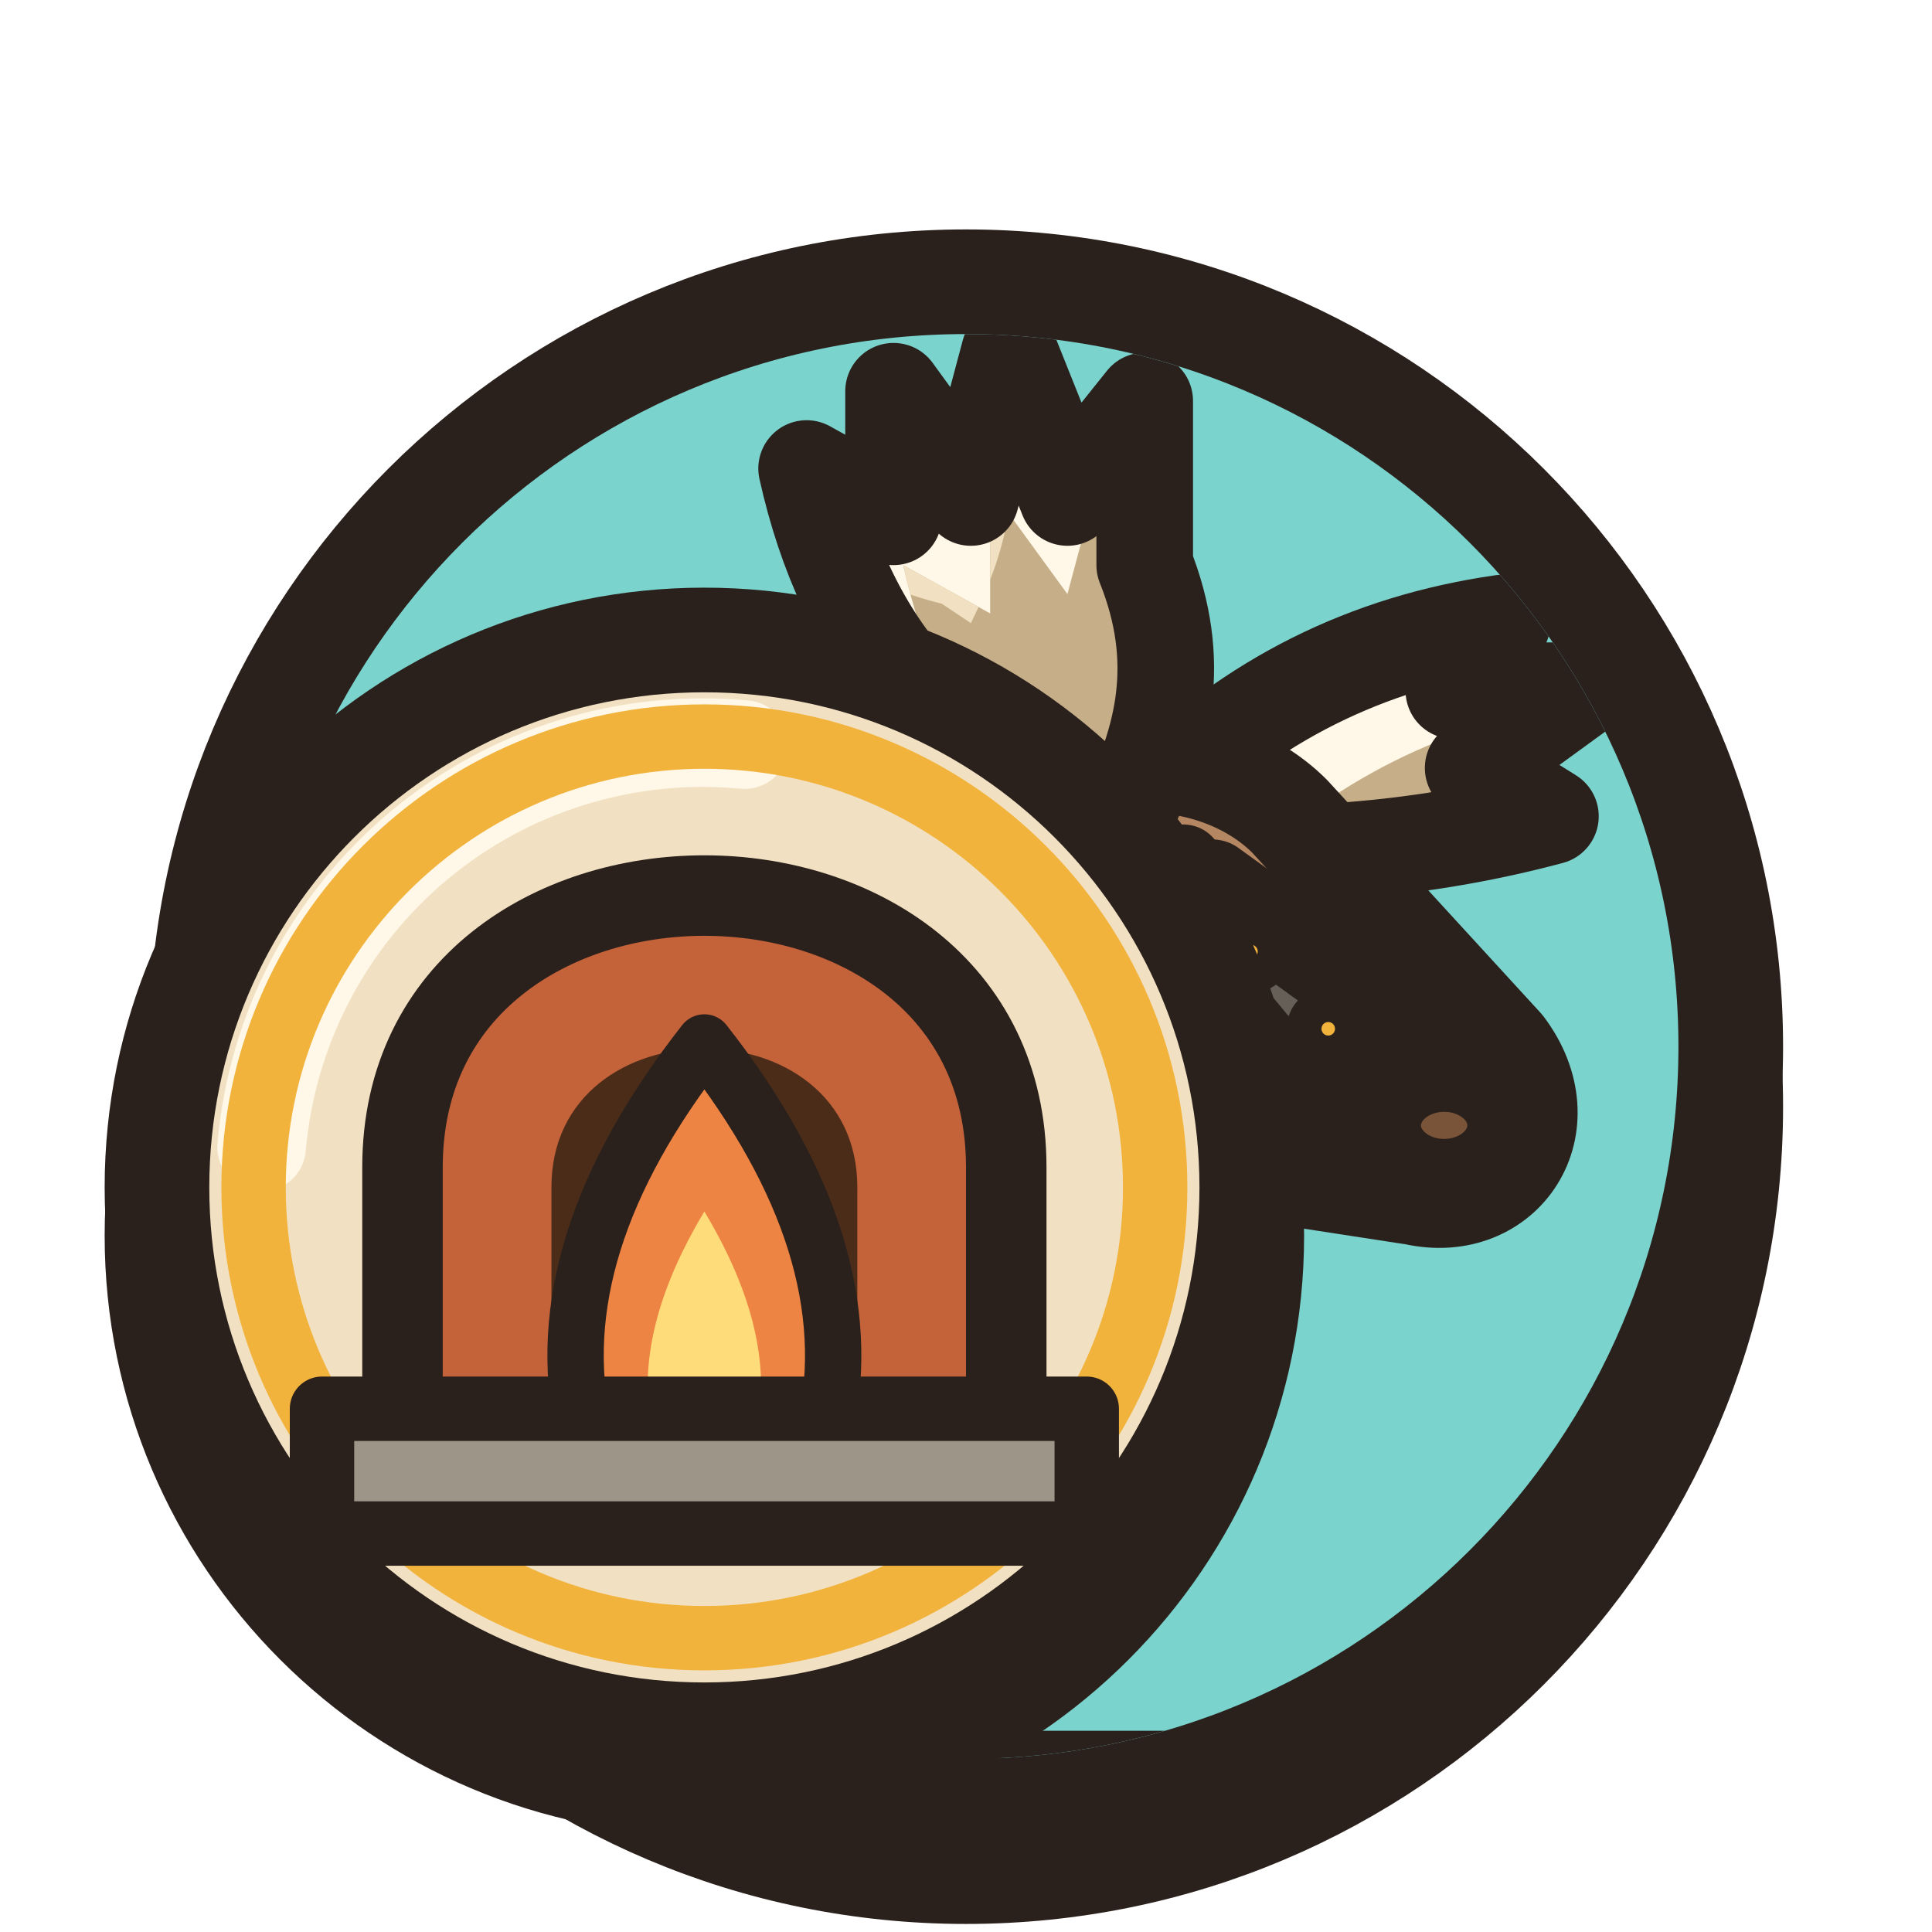
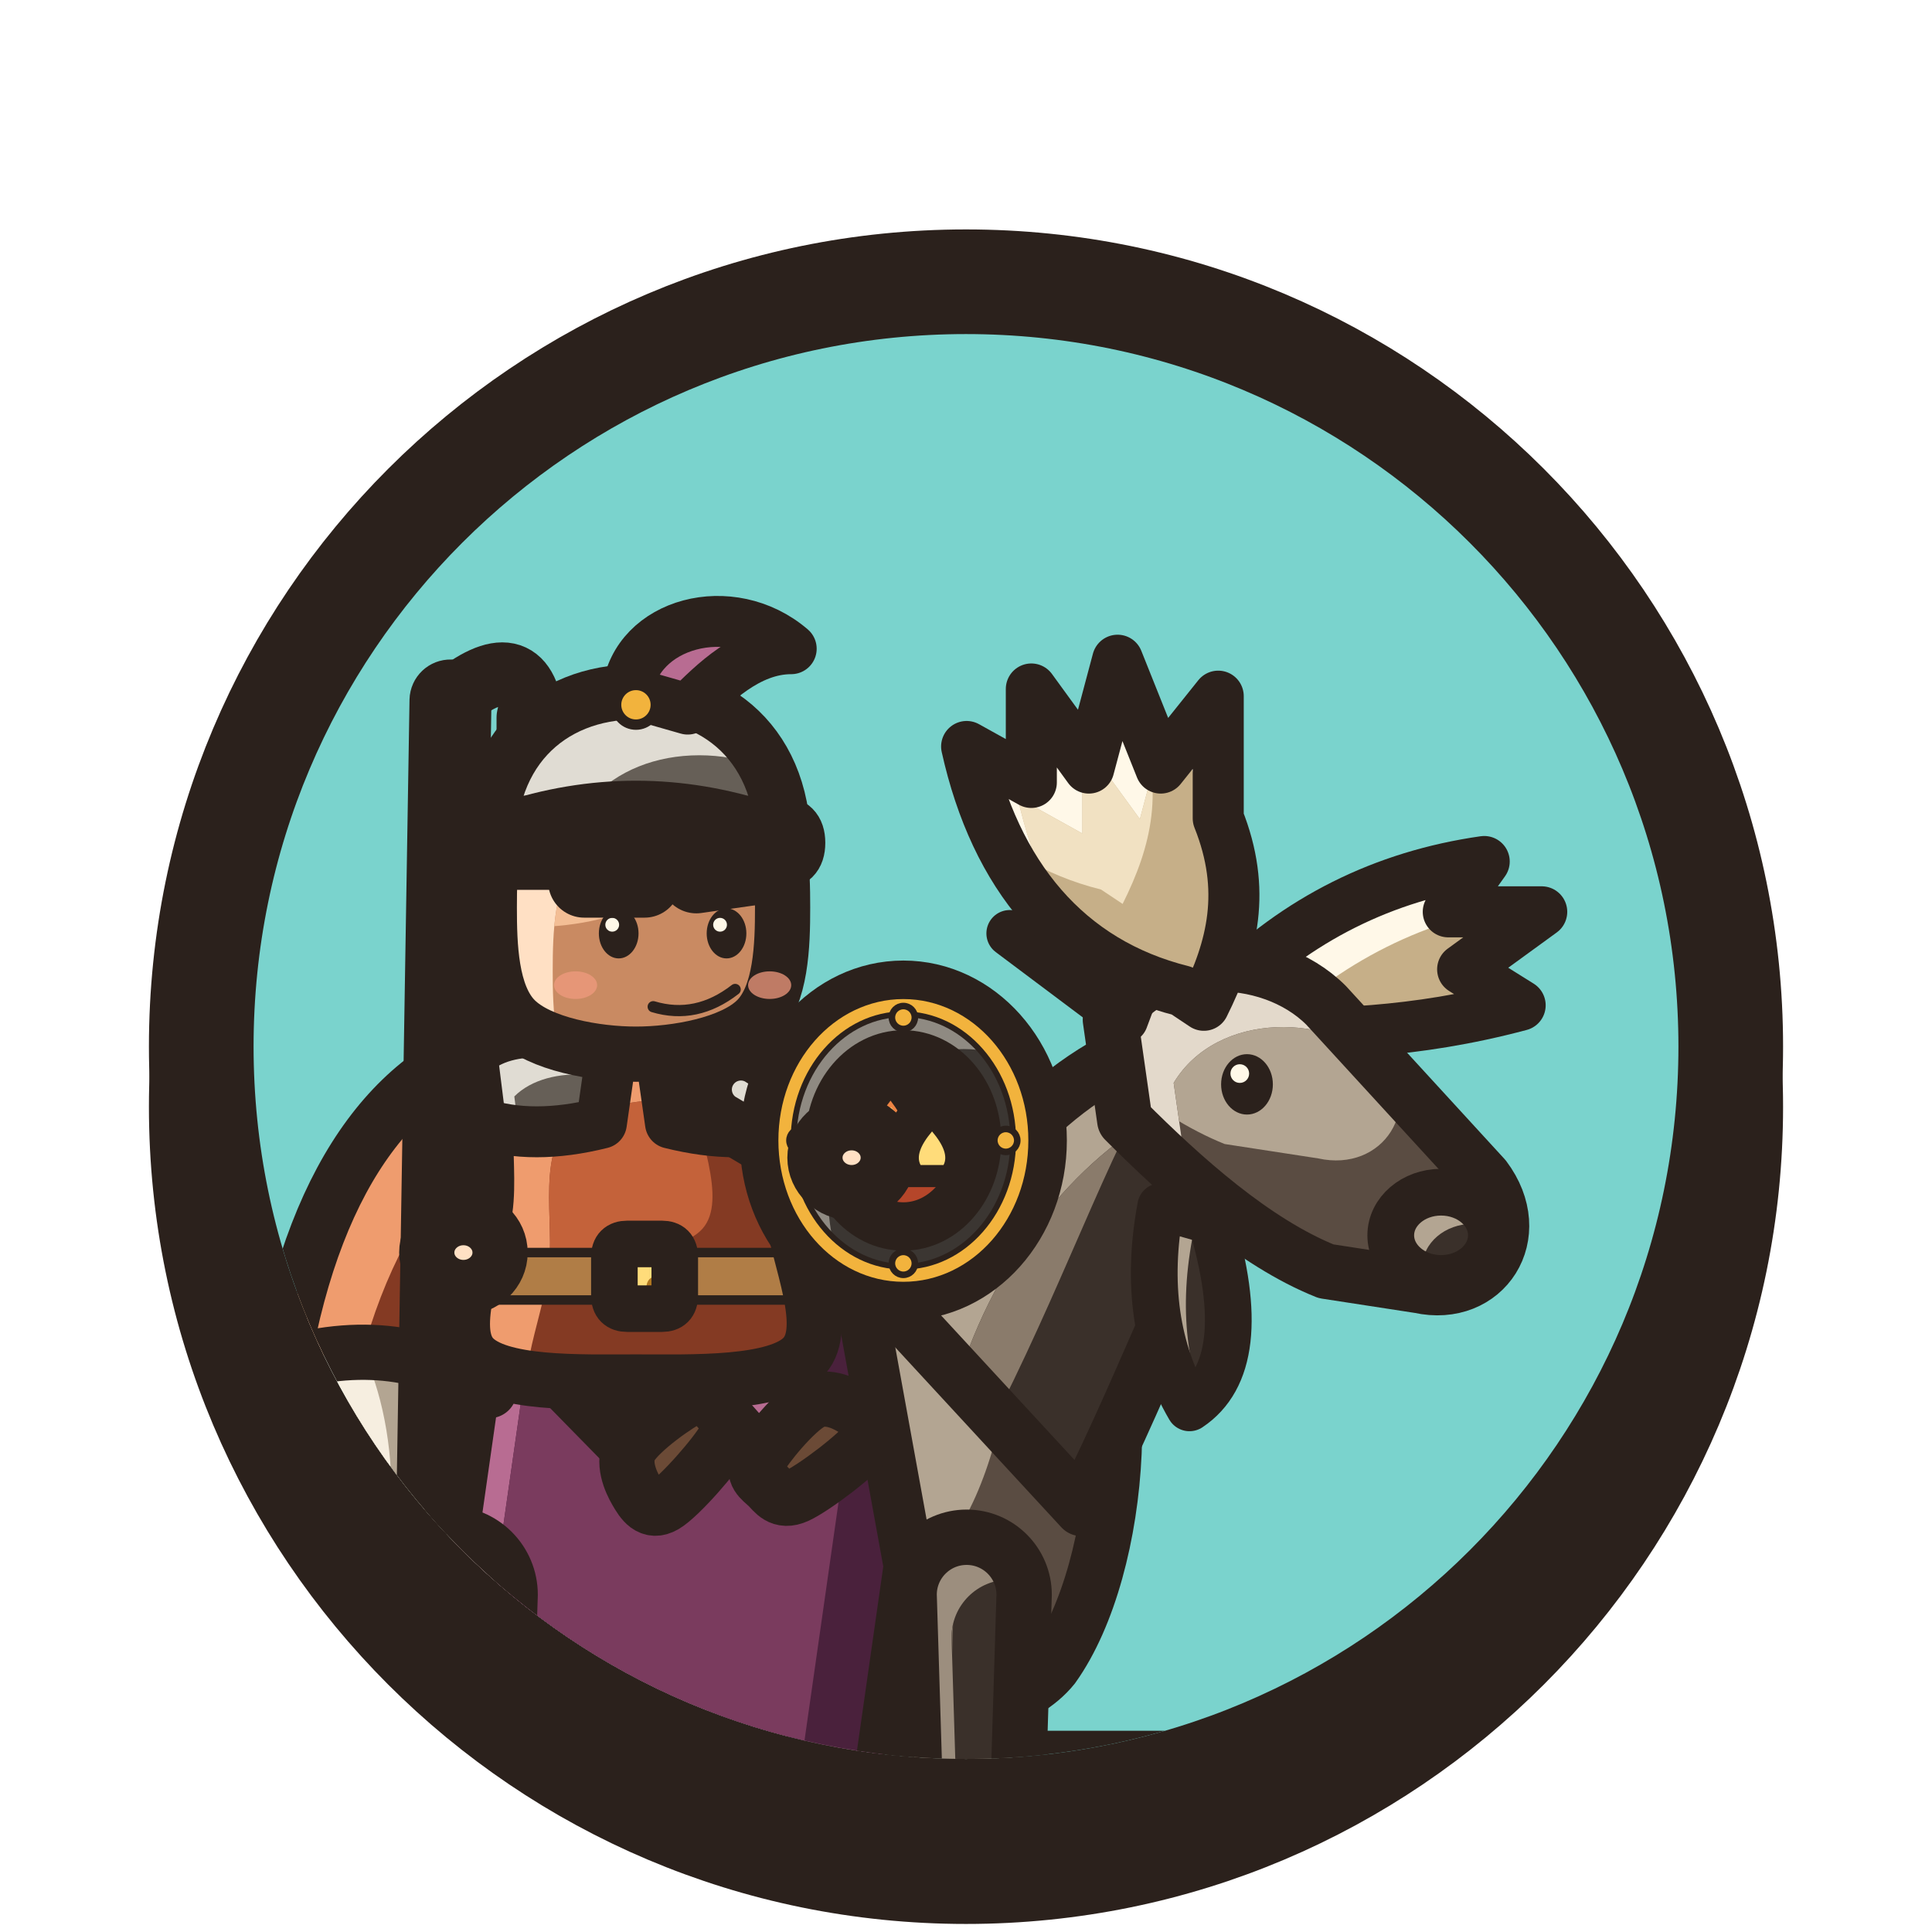
- <svg xmlns="http://www.w3.org/2000/svg" viewBox="0 0 48 48" width="48" height="48" stroke-linejoin="round" stroke-linecap="round" role="img" aria-label="Support Rider">
+ <svg xmlns="http://www.w3.org/2000/svg" viewBox="0 0 48 48" width="48" height="48" stroke-linejoin="round" stroke-linecap="round" role="img" aria-label="Hearthwarden">
  <circle cx="24" cy="27.5" r="19" fill="#1A646B" stroke="#2B211C" stroke-width="2.6" />
  <circle cx="24" cy="26" r="19" fill="#7AD3CD" stroke="#2B211C" stroke-width="2.6" />
  <defs>
-     <clipPath id="spri_clip">
+     <clipPath id="hrwi_clip">
      <path d="M6.3 26A17.7 17.7 0 1 0 41.7 26A17.7 17.7 0 1 0 6.3 26Z" />
    </clipPath>
  </defs>
-   <g clip-path="url(#spri_clip)">
+   <g clip-path="url(#hrwi_clip)">
    <path d="M2 44H46V50H2Z" fill="#2F9AA0" stroke="#2B211C" stroke-width="2" />
-     <g transform="translate(-15 3) scale(0.24)">
-       <defs>
-         <path id="spri0" d="M136 118C142 98 154 84 170 78L188 92C180 104 174 122 164 144Z" />
-         <clipPath id="spri1">
-           <use href="#spri0" />
-         </clipPath>
-         <clipPath id="spri2">
-           <use href="#spri0" x="10" y="10" />
-         </clipPath>
-       </defs>
-       <g clip-path="url(#spri1)">
-         <use href="#spri0" fill="#7A5438" />
-         <use href="#spri0" fill="#22170F" x="10" y="10" />
-         <g clip-path="url(#spri2)">
-           <use href="#spri0" fill="#55392A" x="-16" y="-20" />
+     <g transform="translate(-3.2 9.7) scale(0.19)">
+       <g transform="translate(100 212) scale(0.94) translate(-100 -212)">
+         <defs>
+           <path id="hrwi0" d="M54 150L55.6 204A6.4 6.4 0 0 0 68.4 204L70 150A8 8 0 0 0 54 150Z" />
+           <clipPath id="hrwi1">
+             <use href="#hrwi0" />
+           </clipPath>
+           <clipPath id="hrwi2">
+             <use href="#hrwi0" x="5.9" y="5.9" />
+           </clipPath>
+         </defs>
+         <g clip-path="url(#hrwi1)">
+           <use href="#hrwi0" fill="#B3A592" />
+           <use href="#hrwi0" fill="#3A302A" x="5.9" y="5.9" />
+           <g clip-path="url(#hrwi2)">
+             <use href="#hrwi0" fill="#8A7B6B" x="-9.4" y="-11.8" />
+           </g>
+         </g>
+         <use href="#hrwi0" fill="none" stroke="#2B211C" stroke-width="7.7" />
+         <path d="M58 202L66 202Q69 202 69 205L69 207Q69 210 66 210L58 210Q55 210 55 207L55 205Q55 202 58 202Z" fill="#4A3226" stroke="#2B211C" stroke-width="7.1" />
+         <defs>
+           <path id="hrwi3" d="M126.5 150L128 204A6 6 0 0 0 140 204L141.5 150A7.5 7.5 0 0 0 126.5 150Z" />
+           <clipPath id="hrwi4">
+             <use href="#hrwi3" />
+           </clipPath>
+           <clipPath id="hrwi5">
+             <use href="#hrwi3" x="5.9" y="5.9" />
+           </clipPath>
+         </defs>
+         <g clip-path="url(#hrwi4)">
+           <use href="#hrwi3" fill="#B3A592" />
+           <use href="#hrwi3" fill="#3A302A" x="5.9" y="5.9" />
+           <g clip-path="url(#hrwi5)">
+             <use href="#hrwi3" fill="#8A7B6B" x="-9.4" y="-11.8" />
+           </g>
+         </g>
+         <use href="#hrwi3" fill="none" stroke="#2B211C" stroke-width="7.7" />
+         <path d="M130 202L138 202Q141 202 141 205L141 207Q141 210 138 210L130 210Q127 210 127 207L127 205Q127 202 130 202Z" fill="#4A3226" stroke="#2B211C" stroke-width="7.1" />
+         <defs>
+           <path id="hrwi6" d="M46 124Q36 120 34 130Q38 136 46 134Z" />
+           <clipPath id="hrwi7">
+             <use href="#hrwi6" />
+           </clipPath>
+           <clipPath id="hrwi8">
+             <use href="#hrwi6" x="4.4" y="4.4" />
+           </clipPath>
+         </defs>
+         <g clip-path="url(#hrwi7)">
+           <use href="#hrwi6" fill="#B3A592" />
+           <use href="#hrwi6" fill="#3A302A" x="4.4" y="4.4" />
+           <g clip-path="url(#hrwi8)">
+             <use href="#hrwi6" fill="#8A7B6B" x="-7.1" y="-8.8" />
+           </g>
+         </g>
+         <use href="#hrwi6" fill="none" stroke="#2B211C" stroke-width="7.7" />
+         <defs>
+           <path id="hrwi9" d="M44 140C42 120 56 110 74 110L118 108C130 96 150 94 160 106C170 118 168 150 158 164C150 174 122 174 100 174L70 174C52 174 45 160 44 140Z" />
+           <clipPath id="hrwia">
+             <use href="#hrwi9" />
+           </clipPath>
+           <clipPath id="hrwib">
+             <use href="#hrwi9" x="8.8" y="8.8" />
+           </clipPath>
+         </defs>
+         <g clip-path="url(#hrwia)">
+           <use href="#hrwi9" fill="#E3D9CB" />
+           <use href="#hrwi9" fill="#5A4C42" x="8.8" y="8.8" />
+           <g clip-path="url(#hrwib)">
+             <use href="#hrwi9" fill="#B3A592" x="-14.1" y="-17.7" />
+           </g>
+           <ellipse cx="50" cy="140" rx="16" ry="30" fill="#F6EEE0" />
+           <path d="M128 102C146 96 164 106 166 130L150 128Z" fill="#8A7B6B" opacity="0.45" />
+         </g>
+         <use href="#hrwi9" fill="none" stroke="#2B211C" stroke-width="7.7" />
+         <defs>
+           <path id="hrwic" d="M80 108L130 106L138 150L132 192Q106 200 80 192L74 150Z" />
+           <clipPath id="hrwid">
+             <use href="#hrwic" />
+           </clipPath>
+           <clipPath id="hrwie">
+             <use href="#hrwic" x="5.9" y="5.9" />
+           </clipPath>
+         </defs>
+         <g clip-path="url(#hrwid)">
+           <use href="#hrwic" fill="#B86C92" />
+           <use href="#hrwic" fill="#4A213C" x="5.9" y="5.9" />
+           <g clip-path="url(#hrwie)">
+             <use href="#hrwic" fill="#7A3B5E" x="-9.4" y="-11.8" />
+           </g>
+           <path d="M76 184Q106 192 134 182" fill="none" stroke="#F2B33D" stroke-width="4" />
+         </g>
+         <use href="#hrwic" fill="none" stroke="#2B211C" stroke-width="7.1" />
+         <defs>
+           <path id="hrwif" d="M65.5 154L67.2 206A6.8 6.8 0 0 0 80.8 206L82.5 154A8.5 8.5 0 0 0 65.5 154Z" />
+           <clipPath id="hrwig">
+             <use href="#hrwif" />
+           </clipPath>
+           <clipPath id="hrwih">
+             <use href="#hrwif" x="5.9" y="5.9" />
+           </clipPath>
+         </defs>
+         <g clip-path="url(#hrwig)">
+           <use href="#hrwif" fill="#9C8E7E" />
+           <use href="#hrwif" fill="#3A302A" x="5.9" y="5.9" />
+           <g clip-path="url(#hrwih)">
+             <use href="#hrwif" fill="#74675A" x="-9.4" y="-11.8" />
+           </g>
+         </g>
+         <use href="#hrwif" fill="none" stroke="#2B211C" stroke-width="7.7" />
+         <path d="M70 204L78 204Q81 204 81 207L81 209Q81 212 78 212L70 212Q67 212 67 209L67 207Q67 204 70 204Z" fill="#4A3226" stroke="#2B211C" stroke-width="7.1" />
+         <defs>
+           <path id="hrwii" d="M138 154L139.6 206A6.4 6.4 0 0 0 152.4 206L154 154A8 8 0 0 0 138 154Z" />
+           <clipPath id="hrwij">
+             <use href="#hrwii" />
+           </clipPath>
+           <clipPath id="hrwik">
+             <use href="#hrwii" x="5.9" y="5.9" />
+           </clipPath>
+         </defs>
+         <g clip-path="url(#hrwij)">
+           <use href="#hrwii" fill="#9C8E7E" />
+           <use href="#hrwii" fill="#3A302A" x="5.9" y="5.9" />
+           <g clip-path="url(#hrwik)">
+             <use href="#hrwii" fill="#74675A" x="-9.4" y="-11.8" />
+           </g>
+         </g>
+         <use href="#hrwii" fill="none" stroke="#2B211C" stroke-width="7.7" />
+         <path d="M142 204L150 204Q153 204 153 207L153 209Q153 212 150 212L142 212Q139 212 139 209L139 207Q139 204 142 204Z" fill="#4A3226" stroke="#2B211C" stroke-width="7.1" />
+         <defs>
+           <path id="hrwil" d="M138 116C144 98 156 84 170 78L186 92C178 104 172 122 162 142Z" />
+           <clipPath id="hrwim">
+             <use href="#hrwil" />
+           </clipPath>
+           <clipPath id="hrwin">
+             <use href="#hrwil" x="7.1" y="7.1" />
+           </clipPath>
+         </defs>
+         <g clip-path="url(#hrwim)">
+           <use href="#hrwil" fill="#B3A592" />
+           <use href="#hrwil" fill="#3A302A" x="7.1" y="7.1" />
+           <g clip-path="url(#hrwin)">
+             <use href="#hrwil" fill="#8A7B6B" x="-11.3" y="-14.1" />
+           </g>
+         </g>
+         <use href="#hrwil" fill="none" stroke="#2B211C" stroke-width="7.7" />
+         <defs>
+           <path id="hrwio" d="M182 70C192 60 204 54 218 52L213 59L226 59L215 67L223 72C208 76 196 76 186 76Z" />
+           <clipPath id="hrwip">
+             <use href="#hrwio" />
+           </clipPath>
+           <clipPath id="hrwiq">
+             <use href="#hrwio" x="5.9" y="5.9" />
+           </clipPath>
+         </defs>
+         <g clip-path="url(#hrwip)">
+           <use href="#hrwio" fill="#FFF8E8" />
+           <use href="#hrwio" fill="#C6AF88" x="5.9" y="5.9" />
+           <g clip-path="url(#hrwiq)">
+             <use href="#hrwio" fill="#F1E1C2" x="-9.4" y="-11.8" />
+           </g>
+         </g>
+         <use href="#hrwio" fill="none" stroke="#2B211C" stroke-width="7.1" />
+         <defs>
+           <path id="hrwir" d="M166 74C172 64 188 64 196 72L218 96C224 104 218 113 209 111L196 109C186 105 176 96 168 88Z" />
+           <clipPath id="hrwis">
+             <use href="#hrwir" />
+           </clipPath>
+           <clipPath id="hrwit">
+             <use href="#hrwir" x="8.8" y="8.8" />
+           </clipPath>
+         </defs>
+         <g clip-path="url(#hrwis)">
+           <use href="#hrwir" fill="#E3D9CB" />
+           <use href="#hrwir" fill="#5A4C42" x="8.8" y="8.8" />
+           <g clip-path="url(#hrwit)">
+             <use href="#hrwir" fill="#B3A592" x="-14.1" y="-17.7" />
+           </g>
+         </g>
+         <use href="#hrwir" fill="none" stroke="#2B211C" stroke-width="7.7" />
+         <defs>
+           <path id="hrwiu" d="M205 104A7 6 0 1 0 219 104A7 6 0 1 0 205 104Z" />
+           <clipPath id="hrwiv">
+             <use href="#hrwiu" />
+           </clipPath>
+           <clipPath id="hrwiw">
+             <use href="#hrwiu" x="4.4" y="4.4" />
+           </clipPath>
+         </defs>
+         <g clip-path="url(#hrwiv)">
+           <use href="#hrwiu" fill="#B3A592" />
+           <use href="#hrwiu" fill="#3A302A" x="4.4" y="4.4" />
+           <g clip-path="url(#hrwiw)">
+             <use href="#hrwiu" fill="#8A7B6B" x="-7.1" y="-8.8" />
+           </g>
+         </g>
+         <use href="#hrwiu" fill="none" stroke="#2B211C" stroke-width="6.5" />
+         <defs>
+           <path id="hrwix" d="M180 102Q186 122 177 128Q170 116 173 100Z" />
+           <clipPath id="hrwiy">
+             <use href="#hrwix" />
+           </clipPath>
+           <clipPath id="hrwiz">
+             <use href="#hrwix" x="4.4" y="4.4" />
+           </clipPath>
+         </defs>
+         <g clip-path="url(#hrwiy)">
+           <use href="#hrwix" fill="#B3A592" />
+           <use href="#hrwix" fill="#3A302A" x="4.4" y="4.4" />
+           <g clip-path="url(#hrwiz)">
+             <use href="#hrwix" fill="#8A7B6B" x="-7.1" y="-8.8" />
+           </g>
+         </g>
+         <use href="#hrwix" fill="none" stroke="#2B211C" stroke-width="6.5" />
+         <defs>
+           <path id="hrwi10" d="M168 74L152 62L171 66Z" />
+           <clipPath id="hrwi11">
+             <use href="#hrwi10" />
+           </clipPath>
+           <clipPath id="hrwi12">
+             <use href="#hrwi10" x="4.4" y="4.4" />
+           </clipPath>
+         </defs>
+         <g clip-path="url(#hrwi11)">
+           <use href="#hrwi10" fill="#E3D9CB" />
+           <use href="#hrwi10" fill="#5A4C42" x="4.4" y="4.4" />
+           <g clip-path="url(#hrwi12)">
+             <use href="#hrwi10" fill="#B3A592" x="-7.1" y="-8.8" />
+           </g>
+         </g>
+         <use href="#hrwi10" fill="none" stroke="#2B211C" stroke-width="6.5" />
+         <ellipse cx="185" cy="83" rx="3.6" ry="4.2" fill="#2B211C" />
+         <circle cx="184" cy="81.5" r="1.3" fill="#FFF8E8" />
+         <defs>
+           <path id="hrwi13" d="M176 70C160 66 150 54 146 36L155 41L155 28L163 39L167 24L173 39L181 29L181 46C185 56 183 64 179 72Z" />
+           <clipPath id="hrwi14">
+             <use href="#hrwi13" />
+           </clipPath>
+           <clipPath id="hrwi15">
+             <use href="#hrwi13" x="7.1" y="7.1" />
+           </clipPath>
+         </defs>
+         <g clip-path="url(#hrwi14)">
+           <use href="#hrwi13" fill="#FFF8E8" />
+           <use href="#hrwi13" fill="#C6AF88" x="7.1" y="7.1" />
+           <g clip-path="url(#hrwi15)">
+             <use href="#hrwi13" fill="#F1E1C2" x="-11.3" y="-14.1" />
+           </g>
+         </g>
+         <use href="#hrwi13" fill="none" stroke="#2B211C" stroke-width="7.1" />
+         <g transform="translate(40 16.4) scale(0.6)">
+           <defs>
+             <path id="hrwi16" d="M72 100C46 106 26 130 18 176C38 170 54 174 66 182L72 150Z" />
+             <clipPath id="hrwi17">
+               <use href="#hrwi16" />
+             </clipPath>
+             <clipPath id="hrwi18">
+               <use href="#hrwi16" x="14.7" y="14.7" />
+             </clipPath>
+           </defs>
+           <g clip-path="url(#hrwi17)">
+             <use href="#hrwi16" fill="#EF9C6E" />
+             <use href="#hrwi16" fill="#843A23" x="14.7" y="14.7" />
+             <g clip-path="url(#hrwi18)">
+               <use href="#hrwi16" fill="#C4623A" x="-23.6" y="-29.5" />
+             </g>
+           </g>
+           <use href="#hrwi16" fill="none" stroke="#2B211C" stroke-width="12.8" />
+           <defs>
+             <path id="hrwi19" d="M57.6 206.1L60.6 22.1A3.6 3.6 0 0 0 53.4 21.9L50.4 205.9A3.6 3.6 0 0 0 57.6 206.1Z" />
+             <clipPath id="hrwi1a">
+               <use href="#hrwi19" />
+             </clipPath>
+             <clipPath id="hrwi1b">
+               <use href="#hrwi19" x="7.4" y="7.4" />
+             </clipPath>
+           </defs>
+           <g clip-path="url(#hrwi1a)">
+             <use href="#hrwi19" fill="#E4B67C" />
+             <use href="#hrwi19" fill="#714B29" x="7.4" y="7.4" />
+             <g clip-path="url(#hrwi1b)">
+               <use href="#hrwi19" fill="#B07D46" x="-11.8" y="-14.7" />
+             </g>
+           </g>
+           <use href="#hrwi19" fill="none" stroke="#2B211C" stroke-width="11.8" />
+           <path d="M57 22Q74 8 76 26" fill="none" stroke="#2B211C" stroke-width="14.7" />
+           <g transform="translate(76 26) scale(1.3) translate(-76 -26)">
+             <path d="M76 26V38" fill="none" stroke="#2B211C" stroke-width="12.8" />
+             <defs>
+               <path id="hrwi1c" d="M64 40L88 40L85 48L67 48Z" />
+               <clipPath id="hrwi1d">
+                 <use href="#hrwi1c" />
+               </clipPath>
+               <clipPath id="hrwi1e">
+                 <use href="#hrwi1c" x="7.4" y="7.4" />
+               </clipPath>
+             </defs>
+             <g clip-path="url(#hrwi1d)">
+               <use href="#hrwi1c" fill="#FFDC7A" />
+               <use href="#hrwi1c" fill="#B07720" x="7.4" y="7.4" />
+               <g clip-path="url(#hrwi1e)">
+                 <use href="#hrwi1c" fill="#F2B33D" x="-11.8" y="-14.7" />
+               </g>
+             </g>
+             <use href="#hrwi1c" fill="none" stroke="#2B211C" stroke-width="11.8" />
+             <defs>
+               <path id="hrwi1f" d="M70 48L82 48Q87 48 87 53L87 73Q87 78 82 78L70 78Q65 78 65 73L65 53Q65 48 70 48Z" />
+               <clipPath id="hrwi1g">
+                 <use href="#hrwi1f" />
+               </clipPath>
+               <clipPath id="hrwi1h">
+                 <use href="#hrwi1f" x="9.8" y="9.8" />
+               </clipPath>
+             </defs>
+             <g clip-path="url(#hrwi1g)">
+               <use href="#hrwi1f" fill="#FFDC7A" />
+               <use href="#hrwi1f" fill="#B5462A" x="9.8" y="9.8" />
+               <g clip-path="url(#hrwi1h)">
+                 <use href="#hrwi1f" fill="#EE8443" x="-15.7" y="-19.6" />
+               </g>
+             </g>
+             <use href="#hrwi1f" fill="none" stroke="#2B211C" stroke-width="11.8" />
+             <ellipse cx="75" cy="64" rx="5.5" ry="9" fill="#FFDC7A" />
+             <path d="M72 48V78M80 48V78" fill="none" stroke="#2B211C" stroke-width="8.8" />
+             <defs>
+               <path id="hrwi1i" d="M64 78L88 78L84 86L68 86Z" />
+               <clipPath id="hrwi1j">
+                 <use href="#hrwi1i" />
+               </clipPath>
+               <clipPath id="hrwi1k">
+                 <use href="#hrwi1i" x="7.4" y="7.4" />
+               </clipPath>
+             </defs>
+             <g clip-path="url(#hrwi1j)">
+               <use href="#hrwi1i" fill="#FFDC7A" />
+               <use href="#hrwi1i" fill="#B07720" x="7.4" y="7.4" />
+               <g clip-path="url(#hrwi1k)">
+                 <use href="#hrwi1i" fill="#F2B33D" x="-11.8" y="-14.7" />
+               </g>
+             </g>
+             <use href="#hrwi1i" fill="none" stroke="#2B211C" stroke-width="11.8" />
+           </g>
+           <g transform="rotate(-48 84 168)">
+             <defs>
+               <path id="hrwi1l" d="M75 167.4L73 199.4A9 9 0 0 0 91 200.6L93 168.6A9 9 0 0 0 75 167.4Z" />
+               <clipPath id="hrwi1m">
+                 <use href="#hrwi1l" />
+               </clipPath>
+               <clipPath id="hrwi1n">
+                 <use href="#hrwi1l" x="14.7" y="14.7" />
+               </clipPath>
+             </defs>
+             <g clip-path="url(#hrwi1m)">
+               <use href="#hrwi1l" fill="#B86C92" />
+               <use href="#hrwi1l" fill="#4A213C" x="14.7" y="14.7" />
+               <g clip-path="url(#hrwi1n)">
+                 <use href="#hrwi1l" fill="#7A3B5E" x="-23.6" y="-29.5" />
+               </g>
+             </g>
+             <use href="#hrwi1l" fill="none" stroke="#2B211C" stroke-width="12.8" />
+             <defs>
+               <path id="hrwi1o" d="M92 200C88.7 198.5 78.2 196.2 74 197C69.8 197.8 67.8 202.5 67 205C66.2 207.5 65.2 210.8 69 212C72.8 213.2 85.8 213 90 212C94.2 211 93.7 208 94 206C94.3 204 95.3 201.5 92 200Z" />
+               <clipPath id="hrwi1p">
+                 <use href="#hrwi1o" />
+               </clipPath>
+               <clipPath id="hrwi1q">
+                 <use href="#hrwi1o" x="9.8" y="9.8" />
+               </clipPath>
+             </defs>
+             <g clip-path="url(#hrwi1p)">
+               <use href="#hrwi1o" fill="#6B4A36" />
+               <use href="#hrwi1o" fill="#2E1F18" x="9.8" y="9.8" />
+               <g clip-path="url(#hrwi1q)">
+                 <use href="#hrwi1o" fill="#4A3226" x="-15.7" y="-19.6" />
+               </g>
+             </g>
+             <use href="#hrwi1o" fill="none" stroke="#2B211C" stroke-width="12.8" />
+           </g>
+           <g transform="rotate(-38 115 168)">
+             <defs>
+               <path id="hrwi1r" d="M106 168.6L108 200.6A9 9 0 0 0 126 199.4L124 167.4A9 9 0 0 0 106 168.6Z" />
+               <clipPath id="hrwi1s">
+                 <use href="#hrwi1r" />
+               </clipPath>
+               <clipPath id="hrwi1t">
+                 <use href="#hrwi1r" x="14.7" y="14.7" />
+               </clipPath>
+             </defs>
+             <g clip-path="url(#hrwi1s)">
+               <use href="#hrwi1r" fill="#B86C92" />
+               <use href="#hrwi1r" fill="#4A213C" x="14.7" y="14.7" />
+               <g clip-path="url(#hrwi1t)">
+                 <use href="#hrwi1r" fill="#7A3B5E" x="-23.6" y="-29.5" />
+               </g>
+             </g>
+             <use href="#hrwi1r" fill="none" stroke="#2B211C" stroke-width="12.8" />
+             <defs>
+               <path id="hrwi1u" d="M107 200C110.3 198.5 120.8 196.2 125 197C129.2 197.8 131.2 202.5 132 205C132.8 207.5 133.8 210.8 130 212C126.2 213.2 113.2 213 109 212C104.8 211 105.3 208 105 206C104.7 204 103.7 201.5 107 200Z" />
+               <clipPath id="hrwi1v">
+                 <use href="#hrwi1u" />
+               </clipPath>
+               <clipPath id="hrwi1w">
+                 <use href="#hrwi1u" x="9.8" y="9.8" />
+               </clipPath>
+             </defs>
+             <g clip-path="url(#hrwi1v)">
+               <use href="#hrwi1u" fill="#6B4A36" />
+               <use href="#hrwi1u" fill="#2E1F18" x="9.8" y="9.8" />
+               <g clip-path="url(#hrwi1w)">
+                 <use href="#hrwi1u" fill="#4A3226" x="-15.7" y="-19.6" />
+               </g>
+             </g>
+             <use href="#hrwi1u" fill="none" stroke="#2B211C" stroke-width="12.8" />
+           </g>
+           <defs>
+             <path id="hrwi1x" d="M68.2 108.7L52.6 146.9A8 8 0 0 0 67.4 153.1L83.8 115.3A8.5 8.5 0 0 0 68.2 108.7Z" />
+             <clipPath id="hrwi1y">
+               <use href="#hrwi1x" />
+             </clipPath>
+             <clipPath id="hrwi1z">
+               <use href="#hrwi1x" x="14.7" y="14.7" />
+             </clipPath>
+           </defs>
+           <g clip-path="url(#hrwi1y)">
+             <use href="#hrwi1x" fill="#E0DCD3" />
+             <use href="#hrwi1x" fill="#665F57" x="14.7" y="14.7" />
+             <g clip-path="url(#hrwi1z)">
+               <use href="#hrwi1x" fill="#A39E94" x="-23.6" y="-29.5" />
+             </g>
+           </g>
+           <use href="#hrwi1x" fill="none" stroke="#2B211C" stroke-width="12.8" />
+           <defs>
+             <path id="hrwi20" d="M72 104C82.5 98 117.3 98 128 104C138.7 110 134.2 128.3 136 140C137.8 151.7 145 167.3 139 174C133 180.7 112.8 180 100 180C87.2 180 67.8 180.7 62 174C56.2 167.3 63.3 151.7 65 140C66.7 128.3 61.5 110 72 104Z" />
+             <clipPath id="hrwi21">
+               <use href="#hrwi20" />
+             </clipPath>
+             <clipPath id="hrwi22">
+               <use href="#hrwi20" x="14.7" y="14.7" />
+             </clipPath>
+           </defs>
+           <g clip-path="url(#hrwi21)">
+             <use href="#hrwi20" fill="#EF9C6E" />
+             <use href="#hrwi20" fill="#843A23" x="14.7" y="14.7" />
+             <g clip-path="url(#hrwi22)">
+               <use href="#hrwi20" fill="#C4623A" x="-23.6" y="-29.5" />
+             </g>
+             <rect x="55" y="150" width="90" height="11" fill="#B07D46" stroke="#2B211C" stroke-width="2.2" />
+           </g>
+           <use href="#hrwi20" fill="none" stroke="#2B211C" stroke-width="12.8" />
+           <defs>
+             <path id="hrwi23" d="M95 151Q95 148 98 148L106 148Q109 148 109 151L109 160Q109 163 106 163L98 163Q95 163 95 160Z" />
+             <clipPath id="hrwi24">
+               <use href="#hrwi23" />
+             </clipPath>
+             <clipPath id="hrwi25">
+               <use href="#hrwi23" x="7.4" y="7.4" />
+             </clipPath>
+           </defs>
+           <g clip-path="url(#hrwi24)">
+             <use href="#hrwi23" fill="#FFDC7A" />
+             <use href="#hrwi23" fill="#B07720" x="7.4" y="7.4" />
+             <g clip-path="url(#hrwi25)">
+               <use href="#hrwi23" fill="#F2B33D" x="-11.8" y="-14.7" />
+             </g>
+           </g>
+           <use href="#hrwi23" fill="none" stroke="#2B211C" stroke-width="10.8" />
+           <defs>
+             <path id="hrwi26" d="M62 104C70 96 88 98 94 106L92 120Q76 124 64 120Z" />
+             <clipPath id="hrwi27">
+               <use href="#hrwi26" />
+             </clipPath>
+             <clipPath id="hrwi28">
+               <use href="#hrwi26" x="9.8" y="9.8" />
+             </clipPath>
+           </defs>
+           <g clip-path="url(#hrwi27)">
+             <use href="#hrwi26" fill="#E0DCD3" />
+             <use href="#hrwi26" fill="#665F57" x="9.8" y="9.8" />
+             <g clip-path="url(#hrwi28)">
+               <use href="#hrwi26" fill="#A39E94" x="-15.7" y="-19.6" />
+             </g>
+           </g>
+           <use href="#hrwi26" fill="none" stroke="#2B211C" stroke-width="11.8" />
+           <defs>
+             <path id="hrwi29" d="M138 104C130 96 112 98 106 106L108 120Q124 124 136 120Z" />
+             <clipPath id="hrwi2a">
+               <use href="#hrwi29" />
+             </clipPath>
+             <clipPath id="hrwi2b">
+               <use href="#hrwi29" x="9.8" y="9.8" />
+             </clipPath>
+           </defs>
+           <g clip-path="url(#hrwi2a)">
+             <use href="#hrwi29" fill="#E0DCD3" />
+             <use href="#hrwi29" fill="#665F57" x="9.8" y="9.8" />
+             <g clip-path="url(#hrwi2b)">
+               <use href="#hrwi29" fill="#A39E94" x="-15.7" y="-19.6" />
+             </g>
+           </g>
+           <use href="#hrwi29" fill="none" stroke="#2B211C" stroke-width="11.8" />
+           <defs>
+             <path id="hrwi2c" d="M119.5 119.2L145.8 134.8A8 8 0 0 0 154.2 121.2L128.5 104.8A8.5 8.5 0 0 0 119.5 119.2Z" />
+             <clipPath id="hrwi2d">
+               <use href="#hrwi2c" />
+             </clipPath>
+             <clipPath id="hrwi2e">
+               <use href="#hrwi2c" x="14.7" y="14.7" />
+             </clipPath>
+           </defs>
+           <g clip-path="url(#hrwi2d)">
+             <use href="#hrwi2c" fill="#E0DCD3" />
+             <use href="#hrwi2c" fill="#665F57" x="14.7" y="14.7" />
+             <g clip-path="url(#hrwi2e)">
+               <use href="#hrwi2c" fill="#A39E94" x="-23.6" y="-29.5" />
+             </g>
+           </g>
+           <use href="#hrwi2c" fill="none" stroke="#2B211C" stroke-width="12.8" />
+           <g transform="translate(162 124) scale(0.95)">
+             <defs>
+               <path id="hrwi2f" d="M-33 0A33 37 0 1 0 33 0A33 37 0 1 0 -33 0Z" />
+               <clipPath id="hrwi2g">
+                 <use href="#hrwi2f" />
+               </clipPath>
+               <clipPath id="hrwi2h">
+                 <use href="#hrwi2f" x="14.7" y="14.7" />
+               </clipPath>
+             </defs>
+             <g clip-path="url(#hrwi2g)">
+               <use href="#hrwi2f" fill="#8F8A82" />
+               <use href="#hrwi2f" fill="#3B3632" x="14.7" y="14.7" />
+               <g clip-path="url(#hrwi2h)">
+                 <use href="#hrwi2f" fill="#665F57" x="-23.6" y="-29.5" />
+               </g>
+             </g>
+             <use href="#hrwi2f" fill="none" stroke="#2B211C" stroke-width="13.8" />
+             <ellipse cx="0" cy="0" rx="29" ry="33" fill="none" stroke="#F2B33D" stroke-width="3" />
+             <defs>
+               <path id="hrwi2i" d="M-18 0A18 21 0 1 0 18 0A18 21 0 1 0 -18 0Z" />
+               <clipPath id="hrwi2j">
+                 <use href="#hrwi2i" />
+               </clipPath>
+               <clipPath id="hrwi2k">
+                 <use href="#hrwi2i" x="9.8" y="9.8" />
+               </clipPath>
+             </defs>
+             <g clip-path="url(#hrwi2j)">
+               <use href="#hrwi2i" fill="#FFDC7A" />
+               <use href="#hrwi2i" fill="#B5462A" x="9.8" y="9.8" />
+               <g clip-path="url(#hrwi2k)">
+                 <use href="#hrwi2i" fill="#EE8443" x="-15.7" y="-19.6" />
+               </g>
+             </g>
+             <use href="#hrwi2i" fill="none" stroke="#2B211C" stroke-width="11.8" />
+             <ellipse cx="-2" cy="-3" rx="9" ry="11" fill="#FFDC7A" opacity="0.9" />
+             <path d="M-3 -18Q9.9 -3.7 6.2 4L-12.2 4Q-15.9 -4.8 -3 -18Z" fill="#EE8443" stroke="#2B211C" stroke-width="10.8" />
+             <path d="M-3 -8.1Q3.5 -0.4 1.2 4L-7.2 4Q-9.5 -0.4 -3 -8.1Z" fill="#FFDC7A" />
+             <path d="M7 -9Q15.8 0.8 13.3 6L0.7 6Q-1.8 0 7 -9Z" fill="#EE8443" stroke="#2B211C" stroke-width="10.8" />
+             <path d="M7 -2.2Q11.4 3 9.8 6L4.2 6Q2.6 3 7 -2.2Z" fill="#FFDC7A" />
+             <circle cx="0" cy="-30" r="2.8" fill="#F2B33D" stroke="#2B211C" stroke-width="1.6" />
+             <circle cx="0" cy="30" r="2.8" fill="#F2B33D" stroke="#2B211C" stroke-width="1.6" />
+             <circle cx="-25" cy="0" r="2.8" fill="#F2B33D" stroke="#2B211C" stroke-width="1.6" />
+             <circle cx="25" cy="0" r="2.8" fill="#F2B33D" stroke="#2B211C" stroke-width="1.6" />
+           </g>
+           <defs>
+             <path id="hrwi2l" d="M51.5 150A8.5 8.1 0 1 0 68.5 150A8.5 8.1 0 1 0 51.5 150Z" />
+             <clipPath id="hrwi2m">
+               <use href="#hrwi2l" />
+             </clipPath>
+             <clipPath id="hrwi2n">
+               <use href="#hrwi2l" x="9.8" y="9.8" />
+             </clipPath>
+           </defs>
+           <g clip-path="url(#hrwi2m)">
+             <use href="#hrwi2l" fill="#FFE0C4" />
+             <use href="#hrwi2l" fill="#C98A62" x="9.8" y="9.8" />
+             <g clip-path="url(#hrwi2n)">
+               <use href="#hrwi2l" fill="#F3BE95" x="-15.7" y="-19.6" />
+             </g>
+           </g>
+           <use href="#hrwi2l" fill="none" stroke="#2B211C" stroke-width="12.8" />
+           <defs>
+             <path id="hrwi2o" d="M141.5 128A8.5 8.1 0 1 0 158.5 128A8.5 8.1 0 1 0 141.5 128Z" />
+             <clipPath id="hrwi2p">
+               <use href="#hrwi2o" />
+             </clipPath>
+             <clipPath id="hrwi2q">
+               <use href="#hrwi2o" x="9.8" y="9.8" />
+             </clipPath>
+           </defs>
+           <g clip-path="url(#hrwi2p)">
+             <use href="#hrwi2o" fill="#FFE0C4" />
+             <use href="#hrwi2o" fill="#C98A62" x="9.8" y="9.8" />
+             <g clip-path="url(#hrwi2q)">
+               <use href="#hrwi2o" fill="#F3BE95" x="-15.7" y="-19.6" />
+             </g>
+           </g>
+           <use href="#hrwi2o" fill="none" stroke="#2B211C" stroke-width="12.8" />
+           <defs>
+             <path id="hrwi2r" d="M66 70C66 61.3 66.3 49.3 72 44C77.7 38.7 90.7 38 100 38C109.3 38 122.3 38.7 128 44C133.7 49.3 134 61.3 134 70C134 78.7 133.7 90.3 128 96C122.3 101.7 109.3 104 100 104C90.7 104 77.7 101.7 72 96C66.3 90.3 66 78.7 66 70Z" />
+             <clipPath id="hrwi2s">
+               <use href="#hrwi2r" />
+             </clipPath>
+             <clipPath id="hrwi2t">
+               <use href="#hrwi2r" x="14.7" y="14.7" />
+             </clipPath>
+           </defs>
+           <g clip-path="url(#hrwi2s)">
+             <use href="#hrwi2r" fill="#FFE0C4" />
+             <use href="#hrwi2r" fill="#C98A62" x="14.7" y="14.7" />
+             <g clip-path="url(#hrwi2t)">
+               <use href="#hrwi2r" fill="#F3BE95" x="-23.6" y="-29.5" />
+             </g>
+           </g>
+           <use href="#hrwi2r" fill="none" stroke="#2B211C" stroke-width="12.8" />
+           <ellipse cx="96" cy="76" rx="4.6" ry="5.8" fill="#2B211C" />
+           <ellipse cx="121" cy="76" rx="4.6" ry="5.8" fill="#2B211C" />
+           <circle cx="94.5" cy="74" r="1.6" fill="#FFF8E8" />
+           <circle cx="119.5" cy="74" r="1.6" fill="#FFF8E8" />
+           <path d="M88 64L102 64" fill="none" stroke="#2B211C" stroke-width="16.7" />
+           <path d="M114 63L128 61" fill="none" stroke="#2B211C" stroke-width="16.7" />
+           <ellipse cx="86" cy="88" rx="5" ry="3.2" fill="#F09A7E" opacity="0.75" />
+           <ellipse cx="131" cy="88" rx="5" ry="3.2" fill="#F09A7E" opacity="0.75" />
+           <path d="M104 93Q114 96 123 89" fill="none" stroke="#2B211C" stroke-width="2.6" />
+           <defs>
+             <path id="hrwi2u" d="M66 60C64 34 80 20 100 20C120 20 136 34 134 60L130 52Q100 42 70 52Z" />
+             <clipPath id="hrwi2v">
+               <use href="#hrwi2u" />
+             </clipPath>
+             <clipPath id="hrwi2w">
+               <use href="#hrwi2u" x="14.7" y="14.7" />
+             </clipPath>
+           </defs>
+           <g clip-path="url(#hrwi2v)">
+             <use href="#hrwi2u" fill="#E0DCD3" />
+             <use href="#hrwi2u" fill="#665F57" x="14.7" y="14.7" />
+             <g clip-path="url(#hrwi2w)">
+               <use href="#hrwi2u" fill="#A39E94" x="-23.6" y="-29.5" />
+             </g>
+           </g>
+           <use href="#hrwi2u" fill="none" stroke="#2B211C" stroke-width="12.8" />
+           <defs>
+             <path id="hrwi2x" d="M67 50L133 50Q138 50 138 55L138 55Q138 60 133 60L67 60Q62 60 62 55L62 55Q62 50 67 50Z" />
+             <clipPath id="hrwi2y">
+               <use href="#hrwi2x" />
+             </clipPath>
+             <clipPath id="hrwi2z">
+               <use href="#hrwi2x" x="9.8" y="9.8" />
+             </clipPath>
+           </defs>
+           <g clip-path="url(#hrwi2y)">
+             <use href="#hrwi2x" fill="#FFDC7A" />
+             <use href="#hrwi2x" fill="#B07720" x="9.8" y="9.8" />
+             <g clip-path="url(#hrwi2z)">
+               <use href="#hrwi2x" fill="#F2B33D" x="-15.7" y="-19.6" />
+             </g>
+           </g>
+           <use href="#hrwi2x" fill="none" stroke="#2B211C" stroke-width="11.8" />
+           <defs>
+             <path id="hrwi30" d="M98 20C100 4 122 -2 136 10C126 10 118 18 112 24Z" />
+             <clipPath id="hrwi31">
+               <use href="#hrwi30" />
+             </clipPath>
+             <clipPath id="hrwi32">
+               <use href="#hrwi30" x="9.8" y="9.8" />
+             </clipPath>
+           </defs>
+           <g clip-path="url(#hrwi31)">
+             <use href="#hrwi30" fill="#B86C92" />
+             <use href="#hrwi30" fill="#4A213C" x="9.8" y="9.8" />
+             <g clip-path="url(#hrwi32)">
+               <use href="#hrwi30" fill="#7A3B5E" x="-15.7" y="-19.6" />
+             </g>
+           </g>
+           <use href="#hrwi30" fill="none" stroke="#2B211C" stroke-width="11.8" />
+           <circle cx="100" cy="23" r="4.6" fill="#F2B33D" stroke="#2B211C" stroke-width="2.4" />
        </g>
      </g>
-       <use href="#spri0" fill="none" stroke="#2B211C" stroke-width="10.8" />
-       <defs>
-         <path id="spri3" d="M182 70C192 60 204 54 218 52L213 59L226 59L215 67L223 72C208 76 196 76 186 76Z" />
-         <clipPath id="spri4">
-           <use href="#spri3" />
-         </clipPath>
-         <clipPath id="spri5">
-           <use href="#spri3" x="8.3" y="8.3" />
-         </clipPath>
-       </defs>
-       <g clip-path="url(#spri4)">
-         <use href="#spri3" fill="#FFF8E8" />
-         <use href="#spri3" fill="#C6AF88" x="8.3" y="8.3" />
-         <g clip-path="url(#spri5)">
-           <use href="#spri3" fill="#F1E1C2" x="-13.3" y="-16.7" />
-         </g>
-       </g>
-       <use href="#spri3" fill="none" stroke="#2B211C" stroke-width="10" />
-       <defs>
-         <path id="spri6" d="M166 74C172 64 188 64 196 72L218 96C224 104 218 113 209 111L196 109C186 105 176 96 168 88Z" />
-         <clipPath id="spri7">
-           <use href="#spri6" />
-         </clipPath>
-         <clipPath id="spri8">
-           <use href="#spri6" x="12.5" y="12.5" />
-         </clipPath>
-       </defs>
-       <g clip-path="url(#spri7)">
-         <use href="#spri6" fill="#B48662" />
-         <use href="#spri6" fill="#3E2A1C" x="12.5" y="12.5" />
-         <g clip-path="url(#spri8)">
-           <use href="#spri6" fill="#7E5A3E" x="-20" y="-25" />
-         </g>
-       </g>
-       <use href="#spri6" fill="none" stroke="#2B211C" stroke-width="10.8" />
-       <defs>
-         <path id="spri9" d="M188 79L206 92Q209 98 203 101L196 100L186 88Z" />
-         <clipPath id="spria">
-           <use href="#spri9" />
-         </clipPath>
-         <clipPath id="sprib">
-           <use href="#spri9" x="6.3" y="6.3" />
-         </clipPath>
-       </defs>
-       <g clip-path="url(#spria)">
-         <use href="#spri9" fill="#E0DCD3" />
-         <use href="#spri9" fill="#665F57" x="6.3" y="6.3" />
-         <g clip-path="url(#sprib)">
-           <use href="#spri9" fill="#A39E94" x="-10" y="-12.5" />
-         </g>
-       </g>
-       <use href="#spri9" fill="none" stroke="#2B211C" stroke-width="9.2" />
-       <circle cx="192" cy="86" r="1.8" fill="#F2B33D" stroke="#2B211C" stroke-width="5" />
-       <circle cx="200" cy="94" r="1.8" fill="#F2B33D" stroke="#2B211C" stroke-width="5" />
-       <defs>
-         <path id="spric" d="M205 104A7 6 0 1 0 219 104A7 6 0 1 0 205 104Z" />
-         <clipPath id="sprid">
-           <use href="#spric" />
-         </clipPath>
-         <clipPath id="sprie">
-           <use href="#spric" x="6.3" y="6.3" />
-         </clipPath>
-       </defs>
-       <g clip-path="url(#sprid)">
-         <use href="#spric" fill="#7A5438" />
-         <use href="#spric" fill="#22170F" x="6.3" y="6.3" />
-         <g clip-path="url(#sprie)">
-           <use href="#spric" fill="#55392A" x="-10" y="-12.5" />
-         </g>
-       </g>
-       <use href="#spric" fill="none" stroke="#2B211C" stroke-width="9.2" />
-       <defs>
-         <path id="sprif" d="M180 102Q186 122 177 128Q170 116 173 100Z" />
-         <clipPath id="sprig">
-           <use href="#sprif" />
-         </clipPath>
-         <clipPath id="sprih">
-           <use href="#sprif" x="6.3" y="6.3" />
-         </clipPath>
-       </defs>
-       <g clip-path="url(#sprig)">
-         <use href="#sprif" fill="#7A5438" />
-         <use href="#sprif" fill="#22170F" x="6.3" y="6.3" />
-         <g clip-path="url(#sprih)">
-           <use href="#sprif" fill="#55392A" x="-10" y="-12.5" />
-         </g>
-       </g>
-       <use href="#sprif" fill="none" stroke="#2B211C" stroke-width="9.2" />
-       <defs>
-         <path id="sprii" d="M168 74L152 62L171 66Z" />
-         <clipPath id="sprij">
-           <use href="#sprii" />
-         </clipPath>
-         <clipPath id="sprik">
-           <use href="#sprii" x="6.3" y="6.3" />
-         </clipPath>
-       </defs>
-       <g clip-path="url(#sprij)">
-         <use href="#sprii" fill="#B48662" />
-         <use href="#sprii" fill="#3E2A1C" x="6.3" y="6.3" />
-         <g clip-path="url(#sprik)">
-           <use href="#sprii" fill="#7E5A3E" x="-10" y="-12.5" />
-         </g>
-       </g>
-       <use href="#sprii" fill="none" stroke="#2B211C" stroke-width="9.2" />
-       <ellipse cx="180" cy="83" rx="3.4" ry="3.8" fill="#2B211C" />
-       <circle cx="179" cy="81.6" r="1.2" fill="#FFF8E8" />
-       <path d="M175 78L185 77" fill="none" stroke="#2B211C" stroke-width="8.3" />
-       <defs>
-         <path id="spril" d="M176 70C160 66 150 54 146 36L155 41L155 28L163 39L167 24L173 39L181 29L181 46C185 56 183 64 179 72Z" />
-         <clipPath id="sprim">
-           <use href="#spril" />
-         </clipPath>
-         <clipPath id="sprin">
-           <use href="#spril" x="10" y="10" />
-         </clipPath>
-       </defs>
-       <g clip-path="url(#sprim)">
-         <use href="#spril" fill="#FFF8E8" />
-         <use href="#spril" fill="#C6AF88" x="10" y="10" />
-         <g clip-path="url(#sprin)">
-           <use href="#spril" fill="#F1E1C2" x="-16" y="-20" />
-         </g>
-       </g>
-       <use href="#spril" fill="none" stroke="#2B211C" stroke-width="10" />
    </g>
  </g>
-   <ellipse cx="17.5" cy="30.7" rx="13.6" ry="13.6" fill="#C6AF88" stroke="#2B211C" stroke-width="2.6" />
-   <circle cx="17.5" cy="29.5" r="13.6" fill="#F1E1C2" stroke="#2B211C" stroke-width="2.6" />
-   <path d="M6.5 28.5A11 11 0 0 1 18.5 18.5" fill="none" stroke="#FFF8E8" stroke-width="2.2" />
-   <circle cx="17.5" cy="29.5" r="11.2" fill="none" stroke="#F2B33D" stroke-width="1.6" />
-   <path d="M10 35.5V29C10 20 25 20 25 29V35.5Z" fill="#C4623A" stroke="#2B211C" stroke-width="2" />
-   <path d="M13.7 35.5V29.5C13.7 24.9 21.3 24.9 21.3 29.5V35.5Z" fill="#4A2C18" />
-   <path d="M17.5 25.9Q21.5 31 20.5 35.5H14.5Q13.5 31 17.5 25.9Z" fill="#EE8443" stroke="#2B211C" stroke-width="1.4" />
-   <path d="M17.5 30.1Q19.3 33.1 18.8 35.5H16.2Q15.7 33.1 17.5 30.1Z" fill="#FFDC7A" />
-   <path d="M8 35H27V38.1H8Z" fill="#9C9588" stroke="#2B211C" stroke-width="1.6" />
</svg>
